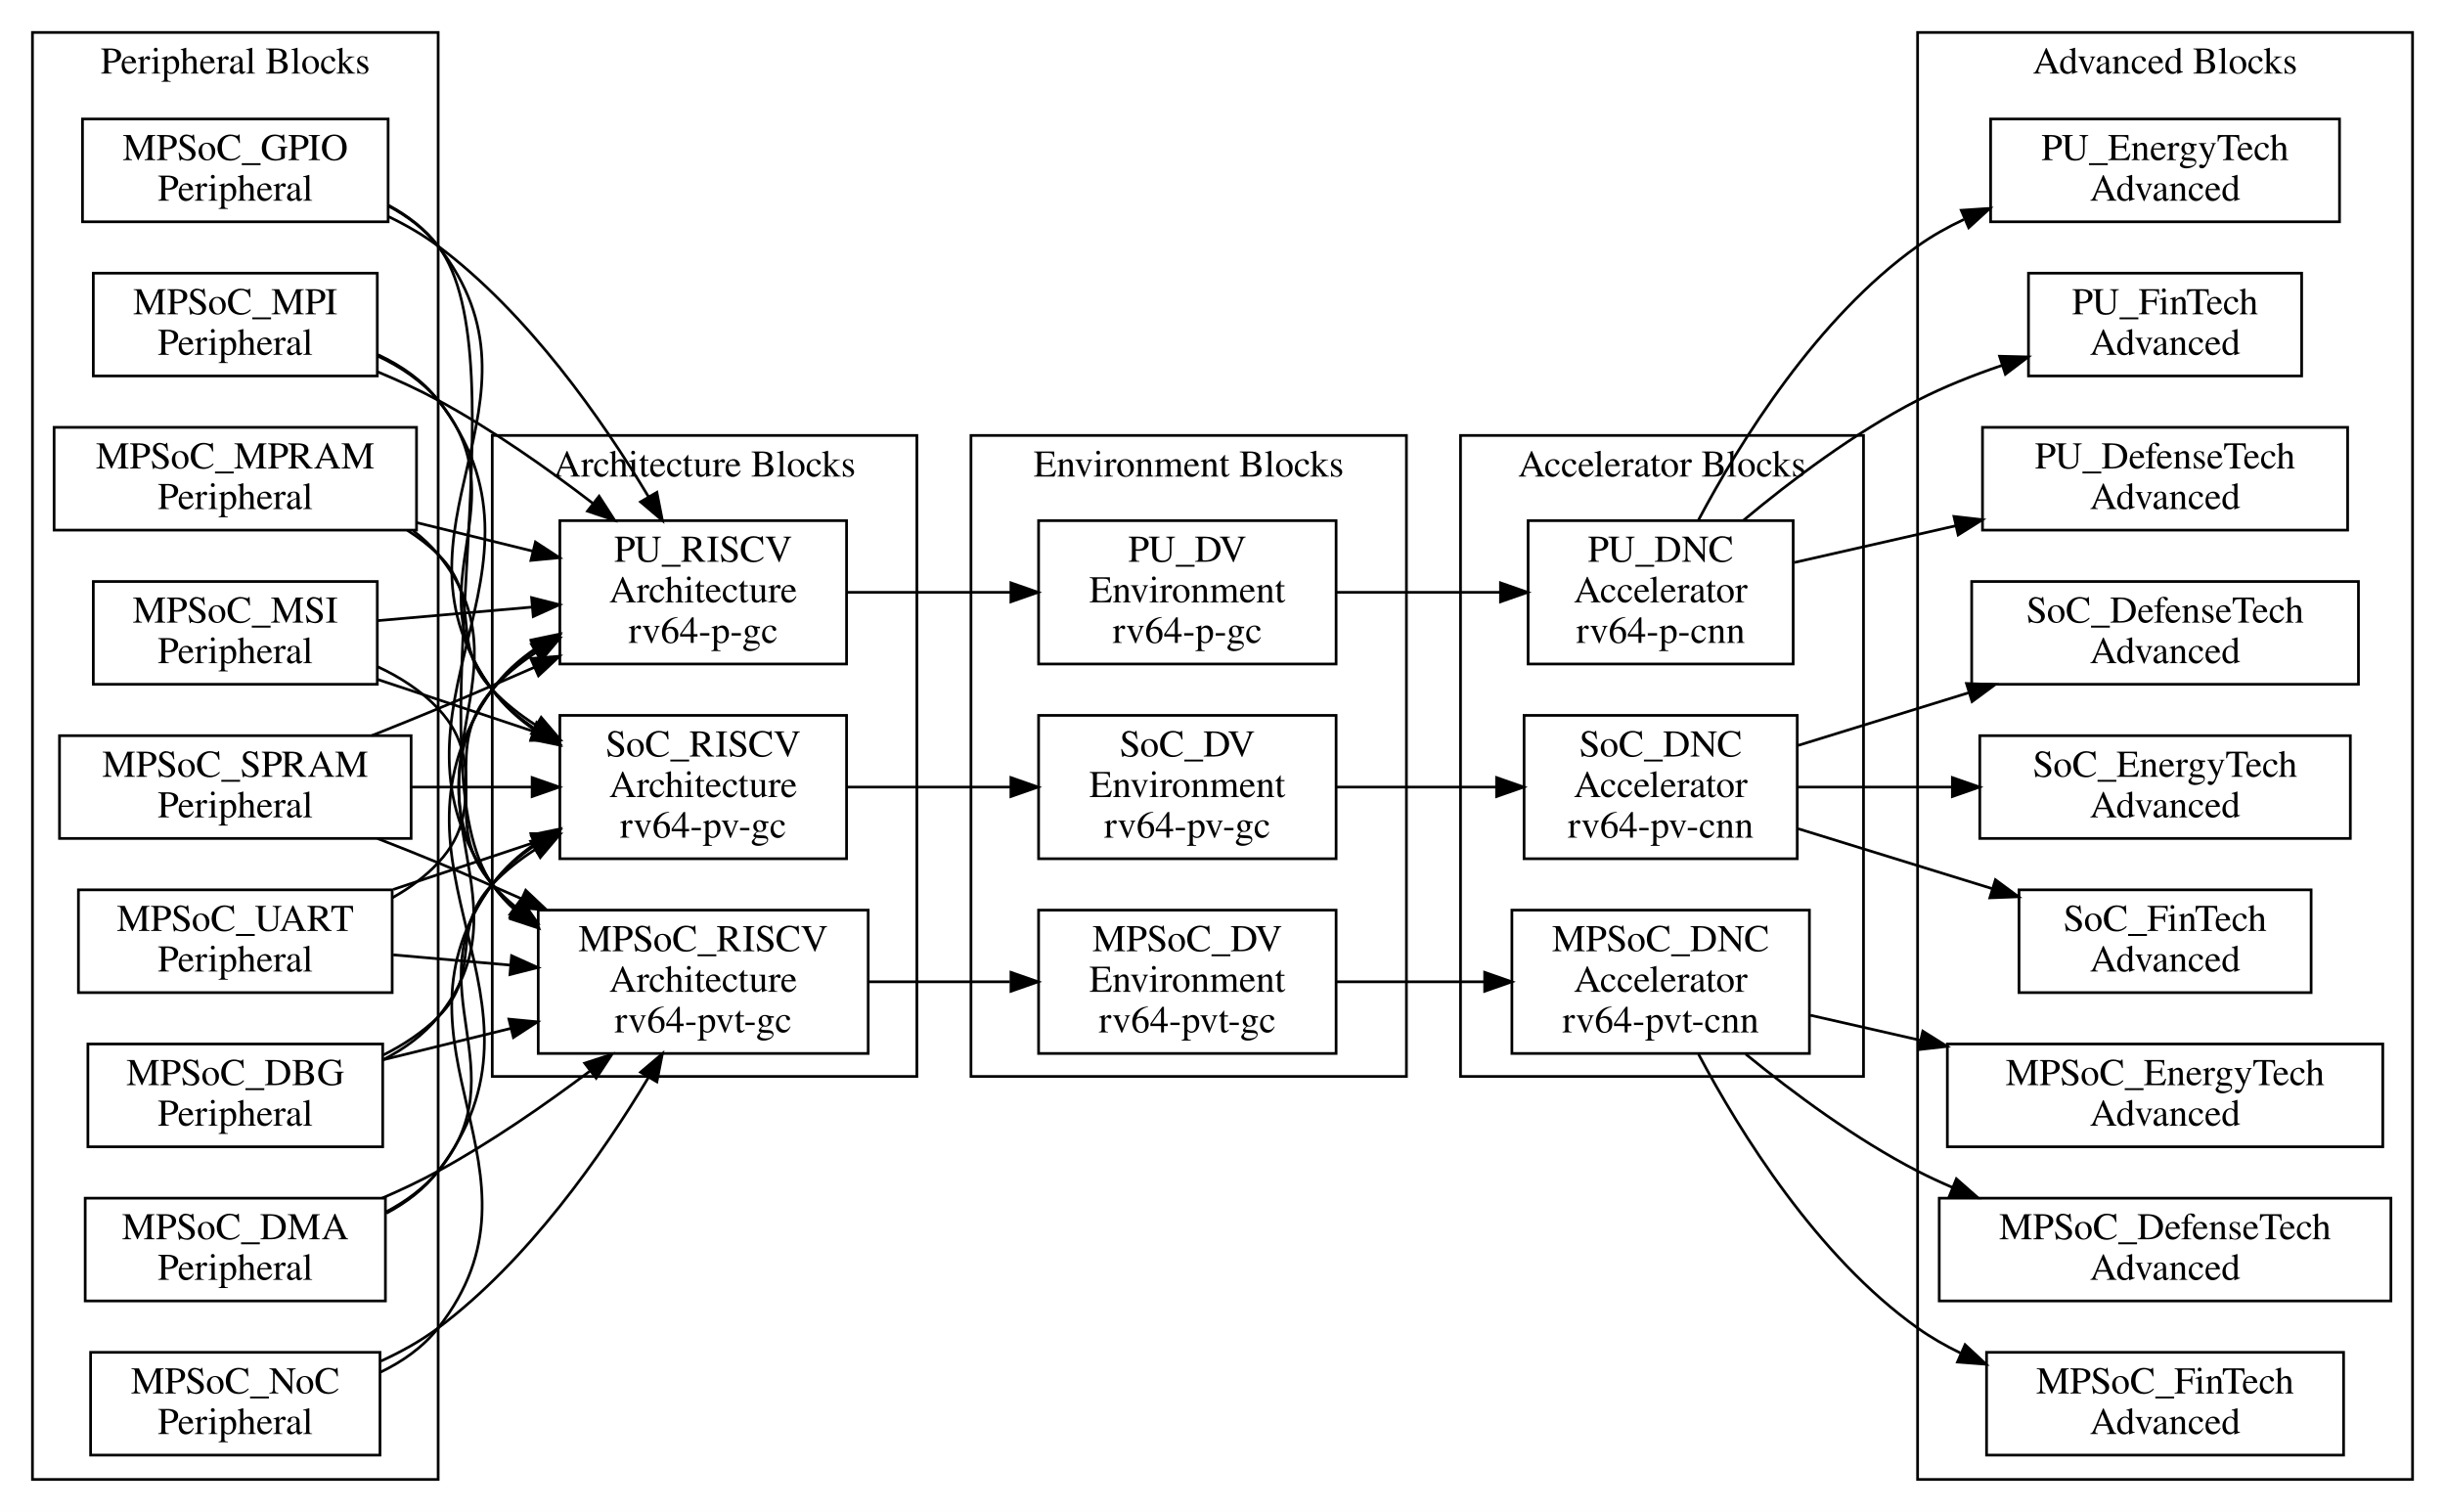
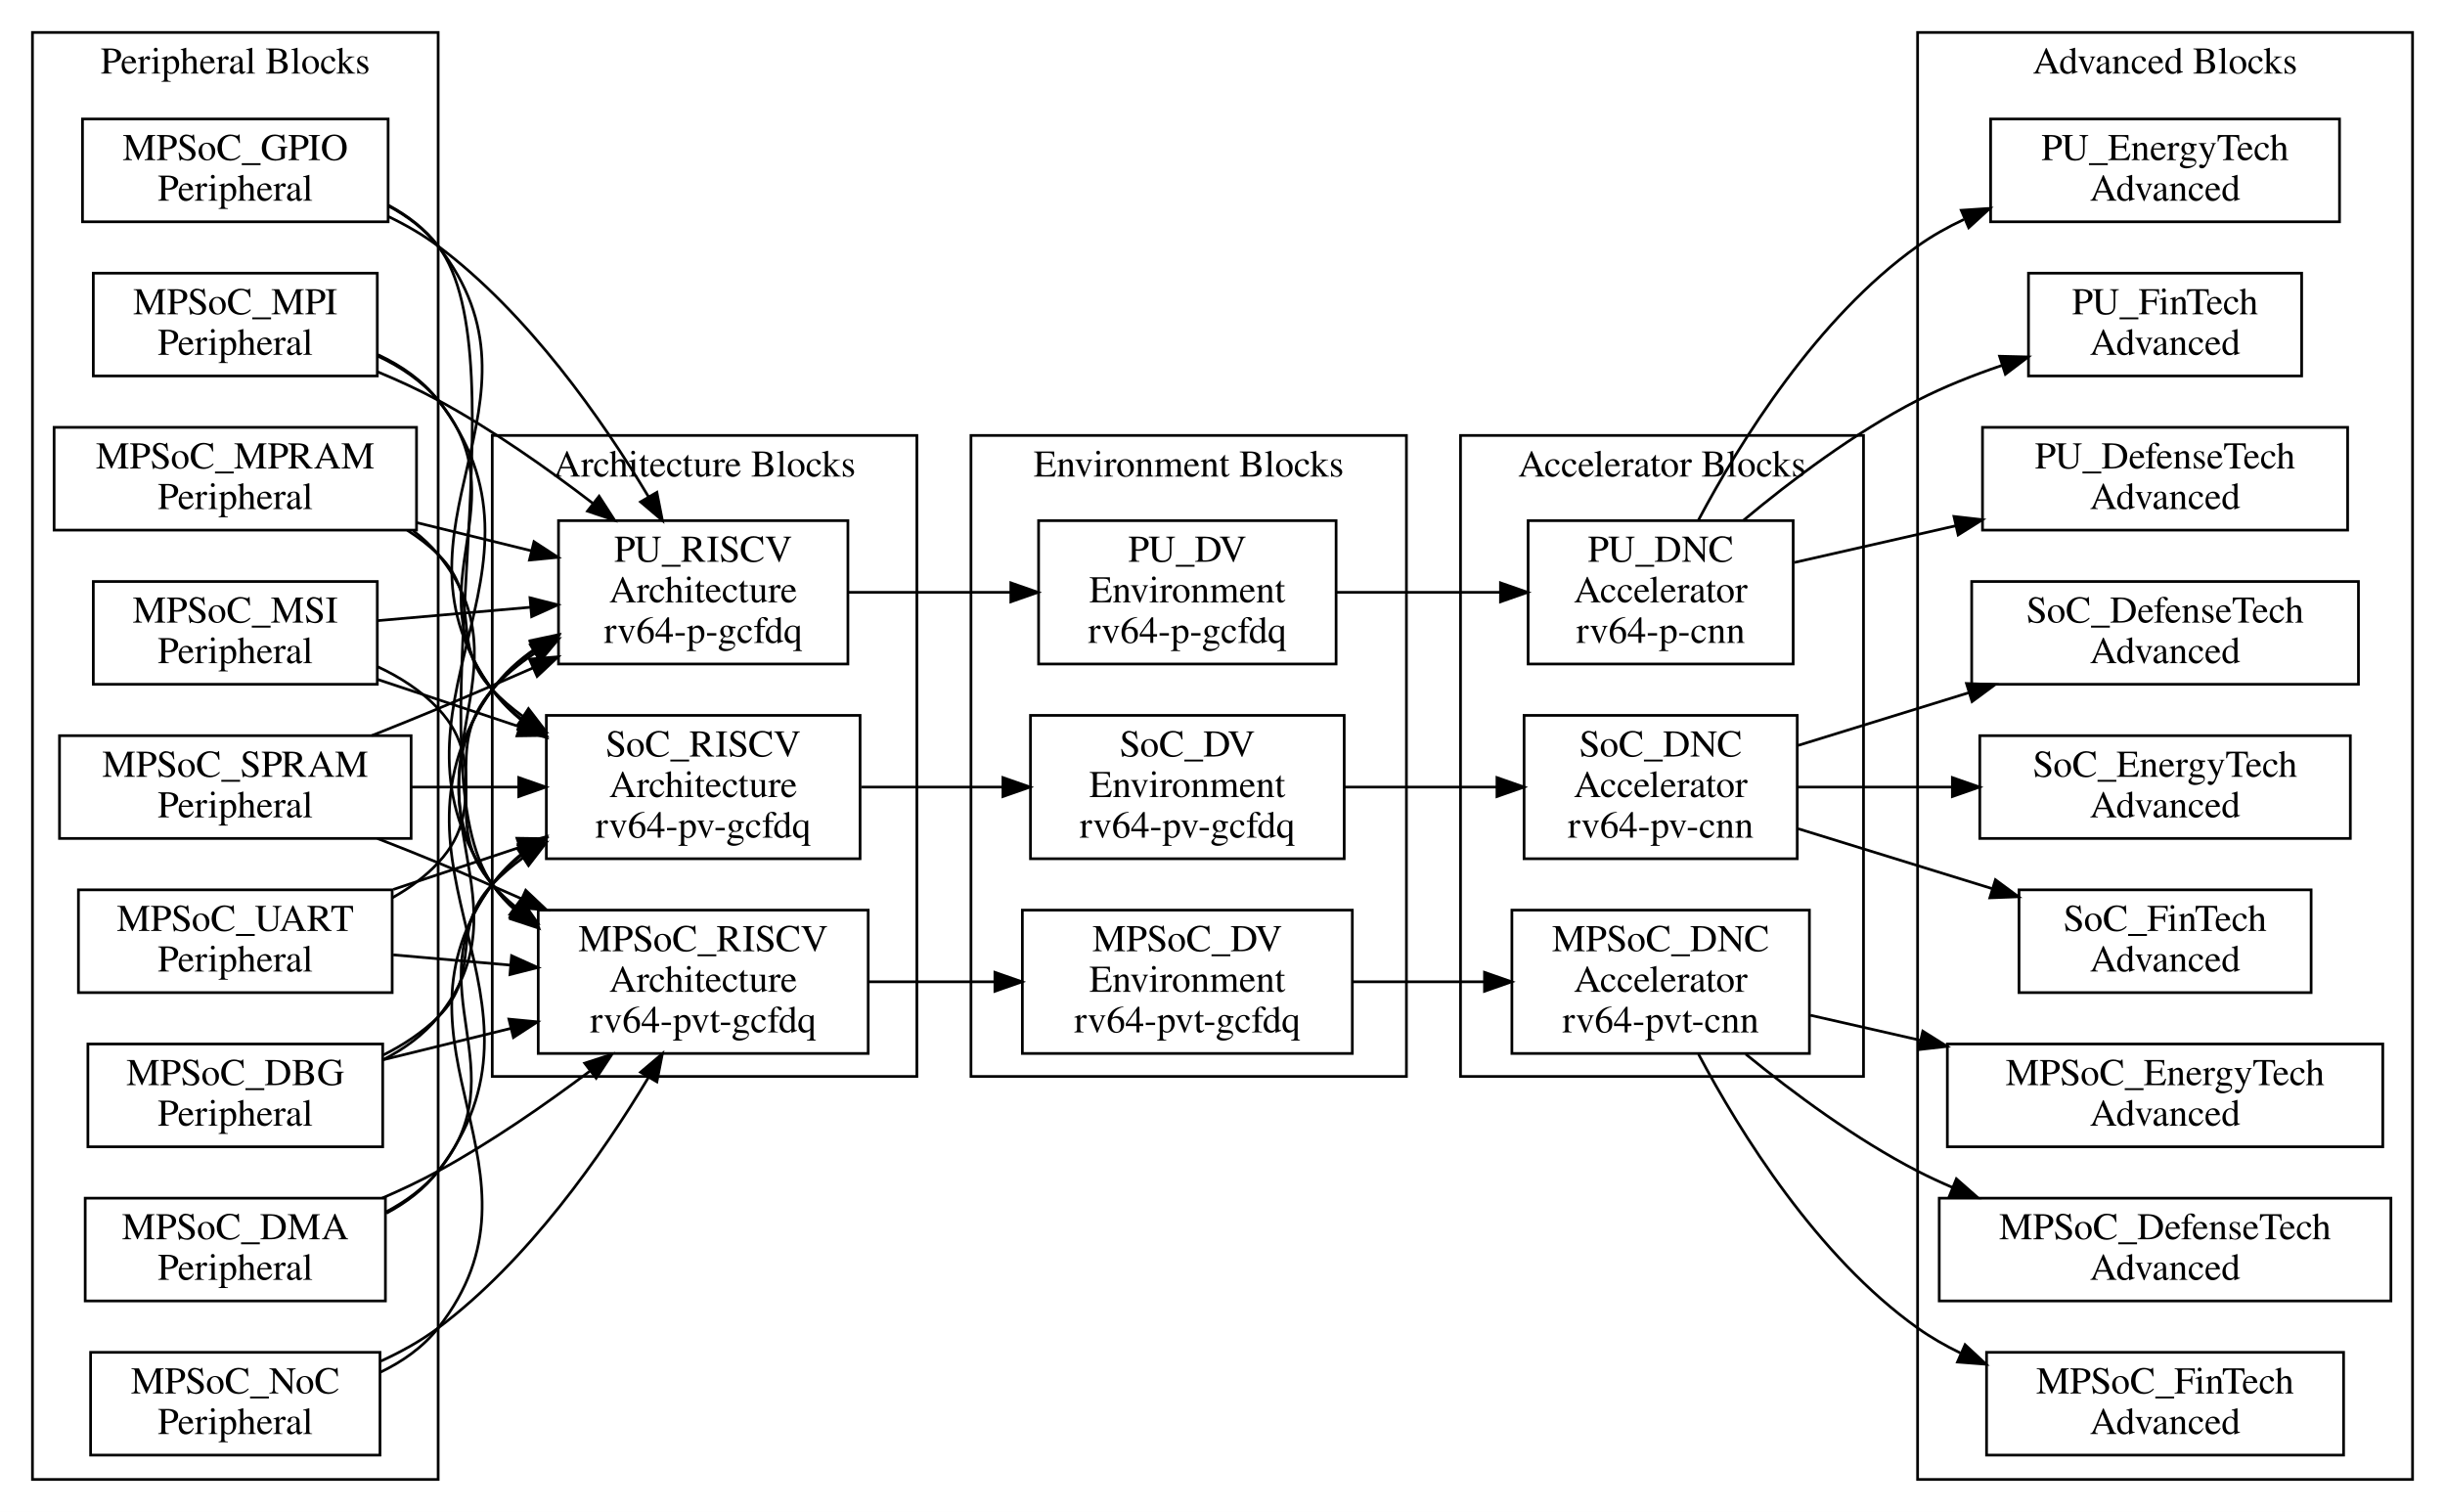
<svg xmlns="http://www.w3.org/2000/svg" width="904pt" height="559pt" viewBox="0.00 0.00 904.00 559.00">
  <g id="graph0" class="graph" transform="scale(1 1) rotate(0) translate(4 555)">
    <polygon fill="white" stroke="transparent" points="-4,4 -4,-555 900,-555 900,4 -4,4" />
    <g id="clust1" class="cluster">
      <polygon fill="none" stroke="black" points="8,-8 8,-543 158,-543 158,-8 8,-8" />
      <text text-anchor="middle" x="83" y="-527.8" font-family="Times,serif" font-size="14.00">Peripheral Blocks</text>
    </g>
    <g id="clust2" class="cluster">
      <polygon fill="none" stroke="black" points="178,-157 178,-394 335,-394 335,-157 178,-157" />
      <text text-anchor="middle" x="256.5" y="-378.8" font-family="Times,serif" font-size="14.00">Architecture Blocks</text>
    </g>
    <g id="clust3" class="cluster">
      <polygon fill="none" stroke="black" points="355,-157 355,-394 516,-394 516,-157 355,-157" />
      <text text-anchor="middle" x="435.5" y="-378.8" font-family="Times,serif" font-size="14.00">Environment Blocks</text>
    </g>
    <g id="clust4" class="cluster">
      <polygon fill="none" stroke="black" points="536,-157 536,-394 685,-394 685,-157 536,-157" />
      <text text-anchor="middle" x="610.5" y="-378.8" font-family="Times,serif" font-size="14.00">Accelerator Blocks</text>
    </g>
    <g id="clust5" class="cluster">
      <polygon fill="none" stroke="black" points="705,-8 705,-543 888,-543 888,-8 705,-8" />
      <text text-anchor="middle" x="796.5" y="-527.8" font-family="Times,serif" font-size="14.00">Advanced Blocks</text>
    </g>
    <g id="node1" class="node">
      <polygon fill="none" stroke="black" points="28.5,-131 28.5,-169 137.5,-169 137.5,-131 28.5,-131" />
      <text text-anchor="middle" x="83" y="-153.8" font-family="Times,serif" font-size="14.00">MPSoC_DBG</text>
      <text text-anchor="middle" x="83" y="-138.8" font-family="Times,serif" font-size="14.00">Peripheral</text>
    </g>
    <g id="node10" class="node">
      <polygon fill="none" stroke="black" points="195,-165.5 195,-218.5 317,-218.5 317,-165.5 195,-165.5" />
      <text text-anchor="middle" x="256" y="-203.3" font-family="Times,serif" font-size="14.00">MPSoC_RISCV</text>
      <text text-anchor="middle" x="256" y="-188.3" font-family="Times,serif" font-size="14.00">Architecture</text>
-       <text text-anchor="middle" x="256" y="-173.3" font-family="Times,serif" font-size="14.00">rv64-pvt-gc</text>
+       <text text-anchor="middle" x="256" y="-173.3" font-family="Times,serif" font-size="14.00">rv64-pvt-gcfdq</text>
    </g>
    <g id="edge1" class="edge">
      <path fill="none" stroke="black" d="M137.64,-163.17C152.64,-166.86 169.18,-170.92 184.98,-174.8" />
      <polygon fill="black" stroke="black" points="184.16,-178.2 194.71,-177.19 185.83,-171.41 184.16,-178.2" />
    </g>
    <g id="node11" class="node">
-       <polygon fill="none" stroke="black" points="203,-237.5 203,-290.5 309,-290.5 309,-237.5 203,-237.5" />
+       <polygon fill="none" stroke="black" points="198,-237.5 198,-290.5 314,-290.5 314,-237.5 198,-237.5" />
      <text text-anchor="middle" x="256" y="-275.3" font-family="Times,serif" font-size="14.00">SoC_RISCV</text>
      <text text-anchor="middle" x="256" y="-260.3" font-family="Times,serif" font-size="14.00">Architecture</text>
-       <text text-anchor="middle" x="256" y="-245.3" font-family="Times,serif" font-size="14.00">rv64-pv-gc</text>
+       <text text-anchor="middle" x="256" y="-245.3" font-family="Times,serif" font-size="14.00">rv64-pv-gcfdq</text>
    </g>
    <g id="edge10" class="edge">
-       <path fill="none" stroke="black" d="M137.72,-164.93C145.15,-168.66 152.2,-173.28 158,-179 174.75,-195.52 161.79,-210.96 178,-228 182.65,-232.88 188.09,-237.17 193.89,-240.92" />
-       <polygon fill="black" stroke="black" points="192.21,-243.99 202.6,-246.03 195.75,-237.95 192.21,-243.99" />
+       <path fill="none" stroke="black" d="M137.72,-164.93C145.15,-168.66 152.2,-173.28 158,-179 174.75,-195.52 161.79,-210.96 178,-228 181.38,-231.55 185.18,-234.79 189.24,-237.74" />
+       <polygon fill="black" stroke="black" points="187.59,-240.84 197.87,-243.38 191.41,-234.98 187.59,-240.84" />
    </g>
    <g id="node12" class="node">
-       <polygon fill="none" stroke="black" points="203,-309.5 203,-362.5 309,-362.5 309,-309.5 203,-309.5" />
+       <polygon fill="none" stroke="black" points="202.5,-309.5 202.5,-362.5 309.5,-362.5 309.5,-309.5 202.5,-309.5" />
      <text text-anchor="middle" x="256" y="-347.3" font-family="Times,serif" font-size="14.00">PU_RISCV</text>
      <text text-anchor="middle" x="256" y="-332.3" font-family="Times,serif" font-size="14.00">Architecture</text>
-       <text text-anchor="middle" x="256" y="-317.3" font-family="Times,serif" font-size="14.00">rv64-p-gc</text>
+       <text text-anchor="middle" x="256" y="-317.3" font-family="Times,serif" font-size="14.00">rv64-p-gcfdq</text>
    </g>
    <g id="edge19" class="edge">
-       <path fill="none" stroke="black" d="M137.81,-163.27C145.5,-167.22 152.62,-172.35 158,-179 192.3,-221.36 145.07,-256.56 178,-300 182.41,-305.82 188,-310.74 194.14,-314.88" />
-       <polygon fill="black" stroke="black" points="192.42,-317.93 202.79,-320.06 196.01,-311.92 192.42,-317.93" />
+       <path fill="none" stroke="black" d="M137.81,-163.27C145.5,-167.22 152.62,-172.35 158,-179 192.3,-221.36 145.07,-256.56 178,-300 182.25,-305.61 187.59,-310.38 193.47,-314.43" />
+       <polygon fill="black" stroke="black" points="192.04,-317.65 202.4,-319.85 195.67,-311.67 192.04,-317.65" />
    </g>
    <g id="node2" class="node">
      <polygon fill="none" stroke="black" points="27.5,-74 27.5,-112 138.5,-112 138.5,-74 27.5,-74" />
      <text text-anchor="middle" x="83" y="-96.8" font-family="Times,serif" font-size="14.00">MPSoC_DMA</text>
      <text text-anchor="middle" x="83" y="-81.8" font-family="Times,serif" font-size="14.00">Peripheral</text>
    </g>
    <g id="edge2" class="edge">
      <path fill="none" stroke="black" d="M137.29,-112.01C144.38,-115.08 151.46,-118.43 158,-122 177.43,-132.6 197.49,-146.5 214.29,-159.12" />
      <polygon fill="black" stroke="black" points="212.18,-161.92 222.26,-165.19 216.43,-156.35 212.18,-161.92" />
    </g>
    <g id="edge11" class="edge">
-       <path fill="none" stroke="black" d="M138.79,-106.95C146.08,-110.81 152.81,-115.73 158,-122 188.59,-158.92 148.61,-190.13 178,-228 182.48,-233.77 188.1,-238.66 194.27,-242.78" />
-       <polygon fill="black" stroke="black" points="192.56,-245.84 202.94,-247.95 196.14,-239.83 192.56,-245.84" />
+       <path fill="none" stroke="black" d="M138.79,-106.95C146.08,-110.81 152.81,-115.73 158,-122 188.59,-158.92 148.61,-190.13 178,-228 181.25,-232.19 185.11,-235.92 189.34,-239.22" />
+       <polygon fill="black" stroke="black" points="187.64,-242.3 197.87,-245.07 191.6,-236.53 187.64,-242.3" />
    </g>
    <g id="edge20" class="edge">
-       <path fill="none" stroke="black" d="M138.85,-106.42C146.22,-110.35 152.96,-115.43 158,-122 206.47,-185.15 131.57,-235.33 178,-300 182.32,-306.02 187.9,-311.06 194.09,-315.27" />
-       <polygon fill="black" stroke="black" points="192.47,-318.38 202.84,-320.53 196.07,-312.38 192.47,-318.38" />
+       <path fill="none" stroke="black" d="M138.85,-106.42C146.22,-110.35 152.96,-115.43 158,-122 206.47,-185.15 131.57,-235.33 178,-300 182.26,-305.93 187.75,-310.92 193.84,-315.1" />
+       <polygon fill="black" stroke="black" points="192.08,-318.13 202.45,-320.32 195.71,-312.14 192.08,-318.13" />
    </g>
    <g id="node3" class="node">
      <polygon fill="none" stroke="black" points="26.5,-473 26.5,-511 139.5,-511 139.5,-473 26.5,-473" />
      <text text-anchor="middle" x="83" y="-495.8" font-family="Times,serif" font-size="14.00">MPSoC_GPIO</text>
      <text text-anchor="middle" x="83" y="-480.8" font-family="Times,serif" font-size="14.00">Peripheral</text>
    </g>
    <g id="edge3" class="edge">
      <path fill="none" stroke="black" d="M139.71,-479.07C146.77,-475.27 153.2,-470.36 158,-464 189.72,-422 147.89,-271.17 178,-228 180.52,-224.39 183.49,-221.14 186.78,-218.2" />
      <polygon fill="black" stroke="black" points="189.17,-220.77 194.97,-211.91 184.91,-215.22 189.17,-220.77" />
    </g>
    <g id="edge12" class="edge">
-       <path fill="none" stroke="black" d="M139.5,-478.91C146.59,-475.13 153.08,-470.27 158,-464 203.32,-406.23 134.89,-359.44 178,-300 182.35,-294 187.95,-288.98 194.15,-284.77" />
-       <polygon fill="black" stroke="black" points="196.13,-287.66 202.91,-279.52 192.53,-281.66 196.13,-287.66" />
+       <path fill="none" stroke="black" d="M139.5,-478.91C146.59,-475.13 153.08,-470.27 158,-464 203.32,-406.23 134.89,-359.44 178,-300 181.25,-295.52 185.2,-291.58 189.57,-288.12" />
+       <polygon fill="black" stroke="black" points="191.62,-290.96 197.85,-282.39 187.63,-285.2 191.62,-290.96" />
    </g>
    <g id="edge21" class="edge">
      <path fill="none" stroke="black" d="M139.57,-474.96C146.08,-471.83 152.39,-468.19 158,-464 191.25,-439.14 218.63,-399.9 235.73,-371.42" />
      <polygon fill="black" stroke="black" points="238.87,-372.98 240.91,-362.58 232.83,-369.44 238.87,-372.98" />
    </g>
    <g id="node4" class="node">
      <polygon fill="none" stroke="black" points="30.5,-416 30.5,-454 135.5,-454 135.5,-416 30.5,-416" />
      <text text-anchor="middle" x="83" y="-438.8" font-family="Times,serif" font-size="14.00">MPSoC_MPI</text>
      <text text-anchor="middle" x="83" y="-423.8" font-family="Times,serif" font-size="14.00">Peripheral</text>
    </g>
    <g id="edge4" class="edge">
      <path fill="none" stroke="black" d="M135.84,-423.81C144.37,-419.81 152.27,-414.38 158,-407 207.09,-343.77 131.33,-293.04 178,-228 180.52,-224.49 183.46,-221.32 186.71,-218.44" />
      <polygon fill="black" stroke="black" points="188.95,-221.13 194.76,-212.27 184.7,-215.58 188.95,-221.13" />
    </g>
    <g id="edge13" class="edge">
-       <path fill="none" stroke="black" d="M135.79,-423.29C144.21,-419.34 152.09,-414.06 158,-407 189.05,-369.9 148.37,-338.25 178,-300 182.47,-294.23 188.1,-289.34 194.26,-285.21" />
-       <polygon fill="black" stroke="black" points="196.13,-288.17 202.93,-280.04 192.55,-282.15 196.13,-288.17" />
+       <path fill="none" stroke="black" d="M135.79,-423.29C144.21,-419.34 152.09,-414.06 158,-407 189.05,-369.9 148.37,-338.25 178,-300 181.25,-295.81 185.1,-292.08 189.33,-288.77" />
+       <polygon fill="black" stroke="black" points="191.6,-291.46 197.86,-282.92 187.63,-285.69 191.6,-291.46" />
    </g>
    <g id="edge22" class="edge">
      <path fill="none" stroke="black" d="M135.76,-417.47C143.37,-414.31 151,-410.8 158,-407 177.87,-396.23 198.28,-381.87 215.23,-368.88" />
      <polygon fill="black" stroke="black" points="217.51,-371.54 223.25,-362.64 213.21,-366.02 217.51,-371.54" />
    </g>
    <g id="node5" class="node">
      <polygon fill="none" stroke="black" points="16,-359 16,-397 150,-397 150,-359 16,-359" />
      <text text-anchor="middle" x="83" y="-381.8" font-family="Times,serif" font-size="14.00">MPSoC_MPRAM</text>
      <text text-anchor="middle" x="83" y="-366.8" font-family="Times,serif" font-size="14.00">Peripheral</text>
    </g>
    <g id="edge5" class="edge">
      <path fill="none" stroke="black" d="M148.76,-358.77C152.17,-356.2 155.3,-353.3 158,-350 192.8,-307.48 144.84,-271.81 178,-228 180.48,-224.72 183.34,-221.72 186.46,-218.99" />
      <polygon fill="black" stroke="black" points="188.85,-221.58 194.69,-212.74 184.61,-216 188.85,-221.58" />
    </g>
    <g id="edge14" class="edge">
-       <path fill="none" stroke="black" d="M146.56,-358.96C150.69,-356.34 154.57,-353.37 158,-350 175.08,-333.24 161.56,-317.4 178,-300 182.7,-295.03 188.22,-290.67 194.11,-286.88" />
-       <polygon fill="black" stroke="black" points="196.09,-289.78 202.96,-281.72 192.56,-283.74 196.09,-289.78" />
+       <path fill="none" stroke="black" d="M146.56,-358.96C150.69,-356.34 154.57,-353.37 158,-350 175.08,-333.24 161.56,-317.4 178,-300 181.37,-296.43 185.16,-293.19 189.21,-290.23" />
+       <polygon fill="black" stroke="black" points="191.39,-292.99 197.83,-284.59 187.55,-287.14 191.39,-292.99" />
    </g>
    <g id="edge23" class="edge">
-       <path fill="none" stroke="black" d="M150.11,-361.76C164.18,-358.31 178.99,-354.67 192.9,-351.25" />
-       <polygon fill="black" stroke="black" points="193.97,-354.59 202.84,-348.81 192.3,-347.8 193.97,-354.59" />
+       <path fill="none" stroke="black" d="M150.11,-361.76C164.03,-358.34 178.67,-354.75 192.45,-351.36" />
+       <polygon fill="black" stroke="black" points="193.43,-354.73 202.31,-348.94 191.76,-347.93 193.43,-354.73" />
    </g>
    <g id="node6" class="node">
      <polygon fill="none" stroke="black" points="30.5,-302 30.5,-340 135.5,-340 135.5,-302 30.5,-302" />
      <text text-anchor="middle" x="83" y="-324.8" font-family="Times,serif" font-size="14.00">MPSoC_MSI</text>
      <text text-anchor="middle" x="83" y="-309.8" font-family="Times,serif" font-size="14.00">Peripheral</text>
    </g>
    <g id="edge6" class="edge">
      <path fill="none" stroke="black" d="M135.53,-308.55C143.87,-304.67 151.8,-299.61 158,-293 178.69,-270.96 158.16,-250.8 178,-228 180.6,-225.02 183.49,-222.26 186.6,-219.72" />
      <polygon fill="black" stroke="black" points="188.66,-222.55 194.69,-213.85 184.54,-216.89 188.66,-222.55" />
    </g>
    <g id="edge15" class="edge">
-       <path fill="none" stroke="black" d="M135.77,-303.74C153.85,-297.72 174.33,-290.89 193.15,-284.62" />
-       <polygon fill="black" stroke="black" points="194.44,-287.88 202.82,-281.39 192.22,-281.24 194.44,-287.88" />
+       <path fill="none" stroke="black" d="M135.77,-303.74C152.27,-298.24 170.78,-292.07 188.19,-286.27" />
+       <polygon fill="black" stroke="black" points="189.36,-289.57 197.74,-283.09 187.14,-282.93 189.36,-289.57" />
    </g>
    <g id="edge24" class="edge">
-       <path fill="none" stroke="black" d="M135.77,-325.54C153.68,-327.11 173.95,-328.89 192.63,-330.53" />
-       <polygon fill="black" stroke="black" points="192.55,-334.04 202.82,-331.42 193.16,-327.06 192.55,-334.04" />
+       <path fill="none" stroke="black" d="M135.77,-325.54C153.52,-327.1 173.58,-328.86 192.11,-330.48" />
+       <polygon fill="black" stroke="black" points="191.96,-333.98 202.22,-331.37 192.57,-327.01 191.96,-333.98" />
    </g>
    <g id="node7" class="node">
      <polygon fill="none" stroke="black" points="29.5,-17 29.5,-55 136.5,-55 136.5,-17 29.5,-17" />
      <text text-anchor="middle" x="83" y="-39.8" font-family="Times,serif" font-size="14.00">MPSoC_NoC</text>
      <text text-anchor="middle" x="83" y="-24.8" font-family="Times,serif" font-size="14.00">Peripheral</text>
    </g>
    <g id="edge7" class="edge">
      <path fill="none" stroke="black" d="M136.88,-51.78C144.33,-55.18 151.62,-59.23 158,-64 191.25,-88.86 218.63,-128.1 235.73,-156.58" />
      <polygon fill="black" stroke="black" points="232.83,-158.56 240.91,-165.42 238.87,-155.02 232.83,-158.56" />
    </g>
    <g id="edge16" class="edge">
-       <path fill="none" stroke="black" d="M136.53,-47.59C144.78,-51.55 152.4,-56.87 158,-64 203.32,-121.77 134.89,-168.56 178,-228 182.35,-234 187.95,-239.02 194.15,-243.23" />
-       <polygon fill="black" stroke="black" points="192.53,-246.34 202.91,-248.48 196.13,-240.34 192.53,-246.34" />
+       <path fill="none" stroke="black" d="M136.53,-47.59C144.78,-51.55 152.4,-56.87 158,-64 203.32,-121.77 134.89,-168.56 178,-228 181.25,-232.48 185.2,-236.42 189.57,-239.88" />
+       <polygon fill="black" stroke="black" points="187.63,-242.8 197.85,-245.61 191.62,-237.04 187.63,-242.8" />
    </g>
    <g id="node8" class="node">
      <polygon fill="none" stroke="black" points="18,-245 18,-283 148,-283 148,-245 18,-245" />
      <text text-anchor="middle" x="83" y="-267.8" font-family="Times,serif" font-size="14.00">MPSoC_SPRAM</text>
      <text text-anchor="middle" x="83" y="-252.8" font-family="Times,serif" font-size="14.00">Peripheral</text>
    </g>
    <g id="edge8" class="edge">
      <path fill="none" stroke="black" d="M135.52,-244.99C143.09,-242.06 150.77,-239 158,-236 168,-231.84 178.5,-227.29 188.76,-222.73" />
      <polygon fill="black" stroke="black" points="190.38,-225.84 198.08,-218.56 187.52,-219.45 190.38,-225.84" />
    </g>
    <g id="edge17" class="edge">
-       <path fill="none" stroke="black" d="M148.16,-264C162.65,-264 178.01,-264 192.44,-264" />
-       <polygon fill="black" stroke="black" points="192.75,-267.5 202.75,-264 192.75,-260.5 192.75,-267.5" />
+       <path fill="none" stroke="black" d="M148.16,-264C161.02,-264 174.57,-264 187.54,-264" />
+       <polygon fill="black" stroke="black" points="187.8,-267.5 197.8,-264 187.8,-260.5 187.8,-267.5" />
    </g>
    <g id="edge25" class="edge">
-       <path fill="none" stroke="black" d="M133.48,-283.04C141.69,-286.3 150.1,-289.7 158,-293 169.54,-297.81 181.77,-303.1 193.53,-308.26" />
-       <polygon fill="black" stroke="black" points="192.26,-311.53 202.83,-312.37 195.09,-305.13 192.26,-311.53" />
+       <path fill="none" stroke="black" d="M133.48,-283.04C141.69,-286.3 150.1,-289.7 158,-293 169.4,-297.76 181.49,-302.98 193.12,-308.08" />
+       <polygon fill="black" stroke="black" points="191.76,-311.31 202.32,-312.15 194.59,-304.91 191.76,-311.31" />
    </g>
    <g id="node9" class="node">
      <polygon fill="none" stroke="black" points="25,-188 25,-226 141,-226 141,-188 25,-188" />
      <text text-anchor="middle" x="83" y="-210.8" font-family="Times,serif" font-size="14.00">MPSoC_UART</text>
      <text text-anchor="middle" x="83" y="-195.8" font-family="Times,serif" font-size="14.00">Peripheral</text>
    </g>
    <g id="edge9" class="edge">
      <path fill="none" stroke="black" d="M141.42,-201.96C155.24,-200.75 170.16,-199.44 184.5,-198.18" />
      <polygon fill="black" stroke="black" points="185.15,-201.64 194.81,-197.28 184.54,-194.67 185.15,-201.64" />
    </g>
    <g id="edge18" class="edge">
-       <path fill="none" stroke="black" d="M141.42,-226.14C158.04,-231.68 176.26,-237.75 193.15,-243.38" />
-       <polygon fill="black" stroke="black" points="192.32,-246.8 202.92,-246.64 194.54,-240.16 192.32,-246.8" />
+       <path fill="none" stroke="black" d="M141.42,-226.14C156.44,-231.15 172.77,-236.59 188.24,-241.75" />
+       <polygon fill="black" stroke="black" points="187.14,-245.07 197.74,-244.91 189.36,-238.43 187.14,-245.07" />
    </g>
    <g id="edge26" class="edge">
-       <path fill="none" stroke="black" d="M141.13,-223.1C147.38,-226.6 153.2,-230.85 158,-236 178.32,-257.8 158.39,-277.56 178,-300 182.57,-305.23 188.05,-309.75 193.97,-313.65" />
-       <polygon fill="black" stroke="black" points="192.5,-316.84 202.89,-318.92 196.06,-310.82 192.5,-316.84" />
+       <path fill="none" stroke="black" d="M141.13,-223.1C147.38,-226.6 153.2,-230.85 158,-236 178.32,-257.8 158.39,-277.56 178,-300 182.5,-305.15 187.9,-309.62 193.72,-313.48" />
+       <polygon fill="black" stroke="black" points="192.11,-316.59 202.49,-318.71 195.69,-310.58 192.11,-316.59" />
    </g>
    <g id="node13" class="node">
-       <polygon fill="none" stroke="black" points="380,-165.5 380,-218.5 490,-218.5 490,-165.5 380,-165.5" />
+       <polygon fill="none" stroke="black" points="374,-165.5 374,-218.5 496,-218.5 496,-165.5 374,-165.5" />
      <text text-anchor="middle" x="435" y="-203.3" font-family="Times,serif" font-size="14.00">MPSoC_DV</text>
      <text text-anchor="middle" x="435" y="-188.3" font-family="Times,serif" font-size="14.00">Environment</text>
-       <text text-anchor="middle" x="435" y="-173.3" font-family="Times,serif" font-size="14.00">rv64-pvt-gc</text>
+       <text text-anchor="middle" x="435" y="-173.3" font-family="Times,serif" font-size="14.00">rv64-pvt-gcfdq</text>
    </g>
    <g id="edge29" class="edge">
-       <path fill="none" stroke="black" d="M317.42,-192C334.17,-192 352.42,-192 369.4,-192" />
-       <polygon fill="black" stroke="black" points="369.79,-195.5 379.79,-192 369.79,-188.5 369.79,-195.5" />
+       <path fill="none" stroke="black" d="M317.42,-192C332.23,-192 348.21,-192 363.45,-192" />
+       <polygon fill="black" stroke="black" points="363.85,-195.5 373.85,-192 363.85,-188.5 363.85,-195.5" />
    </g>
    <g id="node14" class="node">
-       <polygon fill="none" stroke="black" points="380,-237.5 380,-290.5 490,-290.5 490,-237.5 380,-237.5" />
+       <polygon fill="none" stroke="black" points="377,-237.5 377,-290.5 493,-290.5 493,-237.5 377,-237.5" />
      <text text-anchor="middle" x="435" y="-275.3" font-family="Times,serif" font-size="14.00">SoC_DV</text>
      <text text-anchor="middle" x="435" y="-260.3" font-family="Times,serif" font-size="14.00">Environment</text>
-       <text text-anchor="middle" x="435" y="-245.3" font-family="Times,serif" font-size="14.00">rv64-pv-gc</text>
+       <text text-anchor="middle" x="435" y="-245.3" font-family="Times,serif" font-size="14.00">rv64-pv-gcfdq</text>
    </g>
    <g id="edge28" class="edge">
-       <path fill="none" stroke="black" d="M309.15,-264C328.08,-264 349.7,-264 369.56,-264" />
-       <polygon fill="black" stroke="black" points="369.77,-267.5 379.77,-264 369.77,-260.5 369.77,-267.5" />
+       <path fill="none" stroke="black" d="M314.47,-264C331.17,-264 349.57,-264 366.82,-264" />
+       <polygon fill="black" stroke="black" points="366.82,-267.5 376.82,-264 366.82,-260.5 366.82,-267.5" />
    </g>
    <g id="node15" class="node">
      <polygon fill="none" stroke="black" points="380,-309.5 380,-362.5 490,-362.5 490,-309.5 380,-309.5" />
      <text text-anchor="middle" x="435" y="-347.3" font-family="Times,serif" font-size="14.00">PU_DV</text>
      <text text-anchor="middle" x="435" y="-332.3" font-family="Times,serif" font-size="14.00">Environment</text>
-       <text text-anchor="middle" x="435" y="-317.3" font-family="Times,serif" font-size="14.00">rv64-p-gc</text>
+       <text text-anchor="middle" x="435" y="-317.3" font-family="Times,serif" font-size="14.00">rv64-p-gcfdq</text>
    </g>
    <g id="edge27" class="edge">
-       <path fill="none" stroke="black" d="M309.15,-336C328.08,-336 349.7,-336 369.56,-336" />
-       <polygon fill="black" stroke="black" points="369.77,-339.5 379.77,-336 369.77,-332.5 369.77,-339.5" />
+       <path fill="none" stroke="black" d="M309.63,-336C328.46,-336 349.9,-336 369.61,-336" />
+       <polygon fill="black" stroke="black" points="369.74,-339.5 379.74,-336 369.74,-332.5 369.74,-339.5" />
    </g>
    <g id="node16" class="node">
      <polygon fill="none" stroke="black" points="555,-165.5 555,-218.5 665,-218.5 665,-165.5 555,-165.5" />
      <text text-anchor="middle" x="610" y="-203.3" font-family="Times,serif" font-size="14.00">MPSoC_DNC</text>
      <text text-anchor="middle" x="610" y="-188.3" font-family="Times,serif" font-size="14.00">Accelerator</text>
      <text text-anchor="middle" x="610" y="-173.3" font-family="Times,serif" font-size="14.00">rv64-pvt-cnn</text>
    </g>
    <g id="edge32" class="edge">
-       <path fill="none" stroke="black" d="M490.26,-192C507.57,-192 526.89,-192 544.84,-192" />
-       <polygon fill="black" stroke="black" points="544.93,-195.5 554.93,-192 544.93,-188.5 544.93,-195.5" />
+       <path fill="none" stroke="black" d="M496.02,-192C511.71,-192 528.69,-192 544.6,-192" />
+       <polygon fill="black" stroke="black" points="544.87,-195.5 554.87,-192 544.87,-188.5 544.87,-195.5" />
    </g>
    <g id="node17" class="node">
      <polygon fill="none" stroke="black" points="559.5,-237.5 559.5,-290.5 660.5,-290.5 660.5,-237.5 559.5,-237.5" />
      <text text-anchor="middle" x="610" y="-275.3" font-family="Times,serif" font-size="14.00">SoC_DNC</text>
      <text text-anchor="middle" x="610" y="-260.3" font-family="Times,serif" font-size="14.00">Accelerator</text>
      <text text-anchor="middle" x="610" y="-245.3" font-family="Times,serif" font-size="14.00">rv64-pv-cnn</text>
    </g>
    <g id="edge31" class="edge">
-       <path fill="none" stroke="black" d="M490.26,-264C508.99,-264 530.08,-264 549.23,-264" />
-       <polygon fill="black" stroke="black" points="549.34,-267.5 559.34,-264 549.34,-260.5 549.34,-267.5" />
+       <path fill="none" stroke="black" d="M493.13,-264C511.15,-264 531.09,-264 549.29,-264" />
+       <polygon fill="black" stroke="black" points="549.48,-267.5 559.48,-264 549.48,-260.5 549.48,-267.5" />
    </g>
    <g id="node18" class="node">
      <polygon fill="none" stroke="black" points="561,-309.5 561,-362.5 659,-362.5 659,-309.5 561,-309.5" />
      <text text-anchor="middle" x="610" y="-347.3" font-family="Times,serif" font-size="14.00">PU_DNC</text>
      <text text-anchor="middle" x="610" y="-332.3" font-family="Times,serif" font-size="14.00">Accelerator</text>
      <text text-anchor="middle" x="610" y="-317.3" font-family="Times,serif" font-size="14.00">rv64-p-cnn</text>
    </g>
    <g id="edge30" class="edge">
      <path fill="none" stroke="black" d="M490.26,-336C509.5,-336 531.23,-336 550.78,-336" />
      <polygon fill="black" stroke="black" points="550.78,-339.5 560.78,-336 550.78,-332.5 550.78,-339.5" />
    </g>
    <g id="node19" class="node">
      <polygon fill="none" stroke="black" points="716,-131 716,-169 877,-169 877,-131 716,-131" />
      <text text-anchor="middle" x="796.5" y="-153.8" font-family="Times,serif" font-size="14.00">MPSoC_EnergyTech</text>
      <text text-anchor="middle" x="796.5" y="-138.8" font-family="Times,serif" font-size="14.00">Advanced</text>
    </g>
    <g id="edge35" class="edge">
      <path fill="none" stroke="black" d="M665.36,-179.63C678.1,-176.72 692.02,-173.56 705.85,-170.41" />
      <polygon fill="black" stroke="black" points="706.92,-173.75 715.89,-168.12 705.36,-166.93 706.92,-173.75" />
    </g>
    <g id="node22" class="node">
      <polygon fill="none" stroke="black" points="730.5,-17 730.5,-55 862.5,-55 862.5,-17 730.5,-17" />
      <text text-anchor="middle" x="796.5" y="-39.8" font-family="Times,serif" font-size="14.00">MPSoC_FinTech</text>
      <text text-anchor="middle" x="796.5" y="-24.8" font-family="Times,serif" font-size="14.00">Advanced</text>
    </g>
    <g id="edge38" class="edge">
      <path fill="none" stroke="black" d="M624,-165.24C639.43,-136.21 667.83,-90.46 705,-64 709.89,-60.52 715.23,-57.46 720.79,-54.77" />
      <polygon fill="black" stroke="black" points="722.55,-57.82 730.31,-50.6 719.74,-51.41 722.55,-57.82" />
    </g>
    <g id="node25" class="node">
      <polygon fill="none" stroke="black" points="713,-74 713,-112 880,-112 880,-74 713,-74" />
      <text text-anchor="middle" x="796.5" y="-96.8" font-family="Times,serif" font-size="14.00">MPSoC_DefenseTech</text>
      <text text-anchor="middle" x="796.5" y="-81.8" font-family="Times,serif" font-size="14.00">Advanced</text>
    </g>
    <g id="edge41" class="edge">
      <path fill="none" stroke="black" d="M641.46,-165.25C659.07,-150.87 682.2,-133.73 705,-122 709.18,-119.85 713.55,-117.82 718.02,-115.91" />
      <polygon fill="black" stroke="black" points="719.34,-119.15 727.3,-112.15 716.72,-112.66 719.34,-119.15" />
    </g>
    <g id="node20" class="node">
      <polygon fill="none" stroke="black" points="728,-245 728,-283 865,-283 865,-245 728,-245" />
      <text text-anchor="middle" x="796.5" y="-267.8" font-family="Times,serif" font-size="14.00">SoC_EnergyTech</text>
      <text text-anchor="middle" x="796.5" y="-252.8" font-family="Times,serif" font-size="14.00">Advanced</text>
    </g>
    <g id="edge34" class="edge">
      <path fill="none" stroke="black" d="M660.93,-264C678.39,-264 698.43,-264 717.62,-264" />
      <polygon fill="black" stroke="black" points="717.86,-267.5 727.86,-264 717.86,-260.5 717.86,-267.5" />
    </g>
    <g id="node23" class="node">
      <polygon fill="none" stroke="black" points="742.5,-188 742.5,-226 850.5,-226 850.5,-188 742.5,-188" />
      <text text-anchor="middle" x="796.5" y="-210.8" font-family="Times,serif" font-size="14.00">SoC_FinTech</text>
      <text text-anchor="middle" x="796.5" y="-195.8" font-family="Times,serif" font-size="14.00">Advanced</text>
    </g>
    <g id="edge37" class="edge">
      <path fill="none" stroke="black" d="M660.93,-248.57C682.97,-241.77 709.12,-233.69 732.48,-226.47" />
      <polygon fill="black" stroke="black" points="733.78,-229.73 742.3,-223.44 731.71,-223.04 733.78,-229.73" />
    </g>
    <g id="node26" class="node">
      <polygon fill="none" stroke="black" points="725,-302 725,-340 868,-340 868,-302 725,-302" />
      <text text-anchor="middle" x="796.5" y="-324.8" font-family="Times,serif" font-size="14.00">SoC_DefenseTech</text>
      <text text-anchor="middle" x="796.5" y="-309.8" font-family="Times,serif" font-size="14.00">Advanced</text>
    </g>
    <g id="edge40" class="edge">
      <path fill="none" stroke="black" d="M660.93,-279.43C680.36,-285.43 703,-292.42 724.1,-298.94" />
      <polygon fill="black" stroke="black" points="723.08,-302.29 733.67,-301.9 725.14,-295.6 723.08,-302.29" />
    </g>
    <g id="node21" class="node">
      <polygon fill="none" stroke="black" points="732,-473 732,-511 861,-511 861,-473 732,-473" />
      <text text-anchor="middle" x="796.5" y="-495.8" font-family="Times,serif" font-size="14.00">PU_EnergyTech</text>
      <text text-anchor="middle" x="796.5" y="-480.8" font-family="Times,serif" font-size="14.00">Advanced</text>
    </g>
    <g id="edge33" class="edge">
      <path fill="none" stroke="black" d="M624,-362.76C639.43,-391.79 667.83,-437.54 705,-464 710.28,-467.76 716.07,-471.02 722.1,-473.85" />
      <polygon fill="black" stroke="black" points="721.15,-477.25 731.72,-477.96 723.9,-470.81 721.15,-477.25" />
    </g>
    <g id="node24" class="node">
      <polygon fill="none" stroke="black" points="746,-416 746,-454 847,-454 847,-416 746,-416" />
      <text text-anchor="middle" x="796.5" y="-438.8" font-family="Times,serif" font-size="14.00">PU_FinTech</text>
      <text text-anchor="middle" x="796.5" y="-423.8" font-family="Times,serif" font-size="14.00">Advanced</text>
    </g>
    <g id="edge36" class="edge">
      <path fill="none" stroke="black" d="M640.53,-362.55C658.2,-377.31 681.7,-395.06 705,-407 714.75,-412 725.55,-416.29 736.2,-419.9" />
      <polygon fill="black" stroke="black" points="735.31,-423.29 745.9,-423.03 737.46,-416.63 735.31,-423.29" />
    </g>
    <g id="node27" class="node">
      <polygon fill="none" stroke="black" points="729,-359 729,-397 864,-397 864,-359 729,-359" />
      <text text-anchor="middle" x="796.5" y="-381.8" font-family="Times,serif" font-size="14.00">PU_DefenseTech</text>
      <text text-anchor="middle" x="796.5" y="-366.8" font-family="Times,serif" font-size="14.00">Advanced</text>
    </g>
    <g id="edge39" class="edge">
      <path fill="none" stroke="black" d="M659.48,-347.04C677.73,-351.19 698.97,-356.03 719.16,-360.62" />
      <polygon fill="black" stroke="black" points="718.44,-364.05 728.97,-362.85 720,-357.22 718.44,-364.05" />
    </g>
  </g>
</svg>
